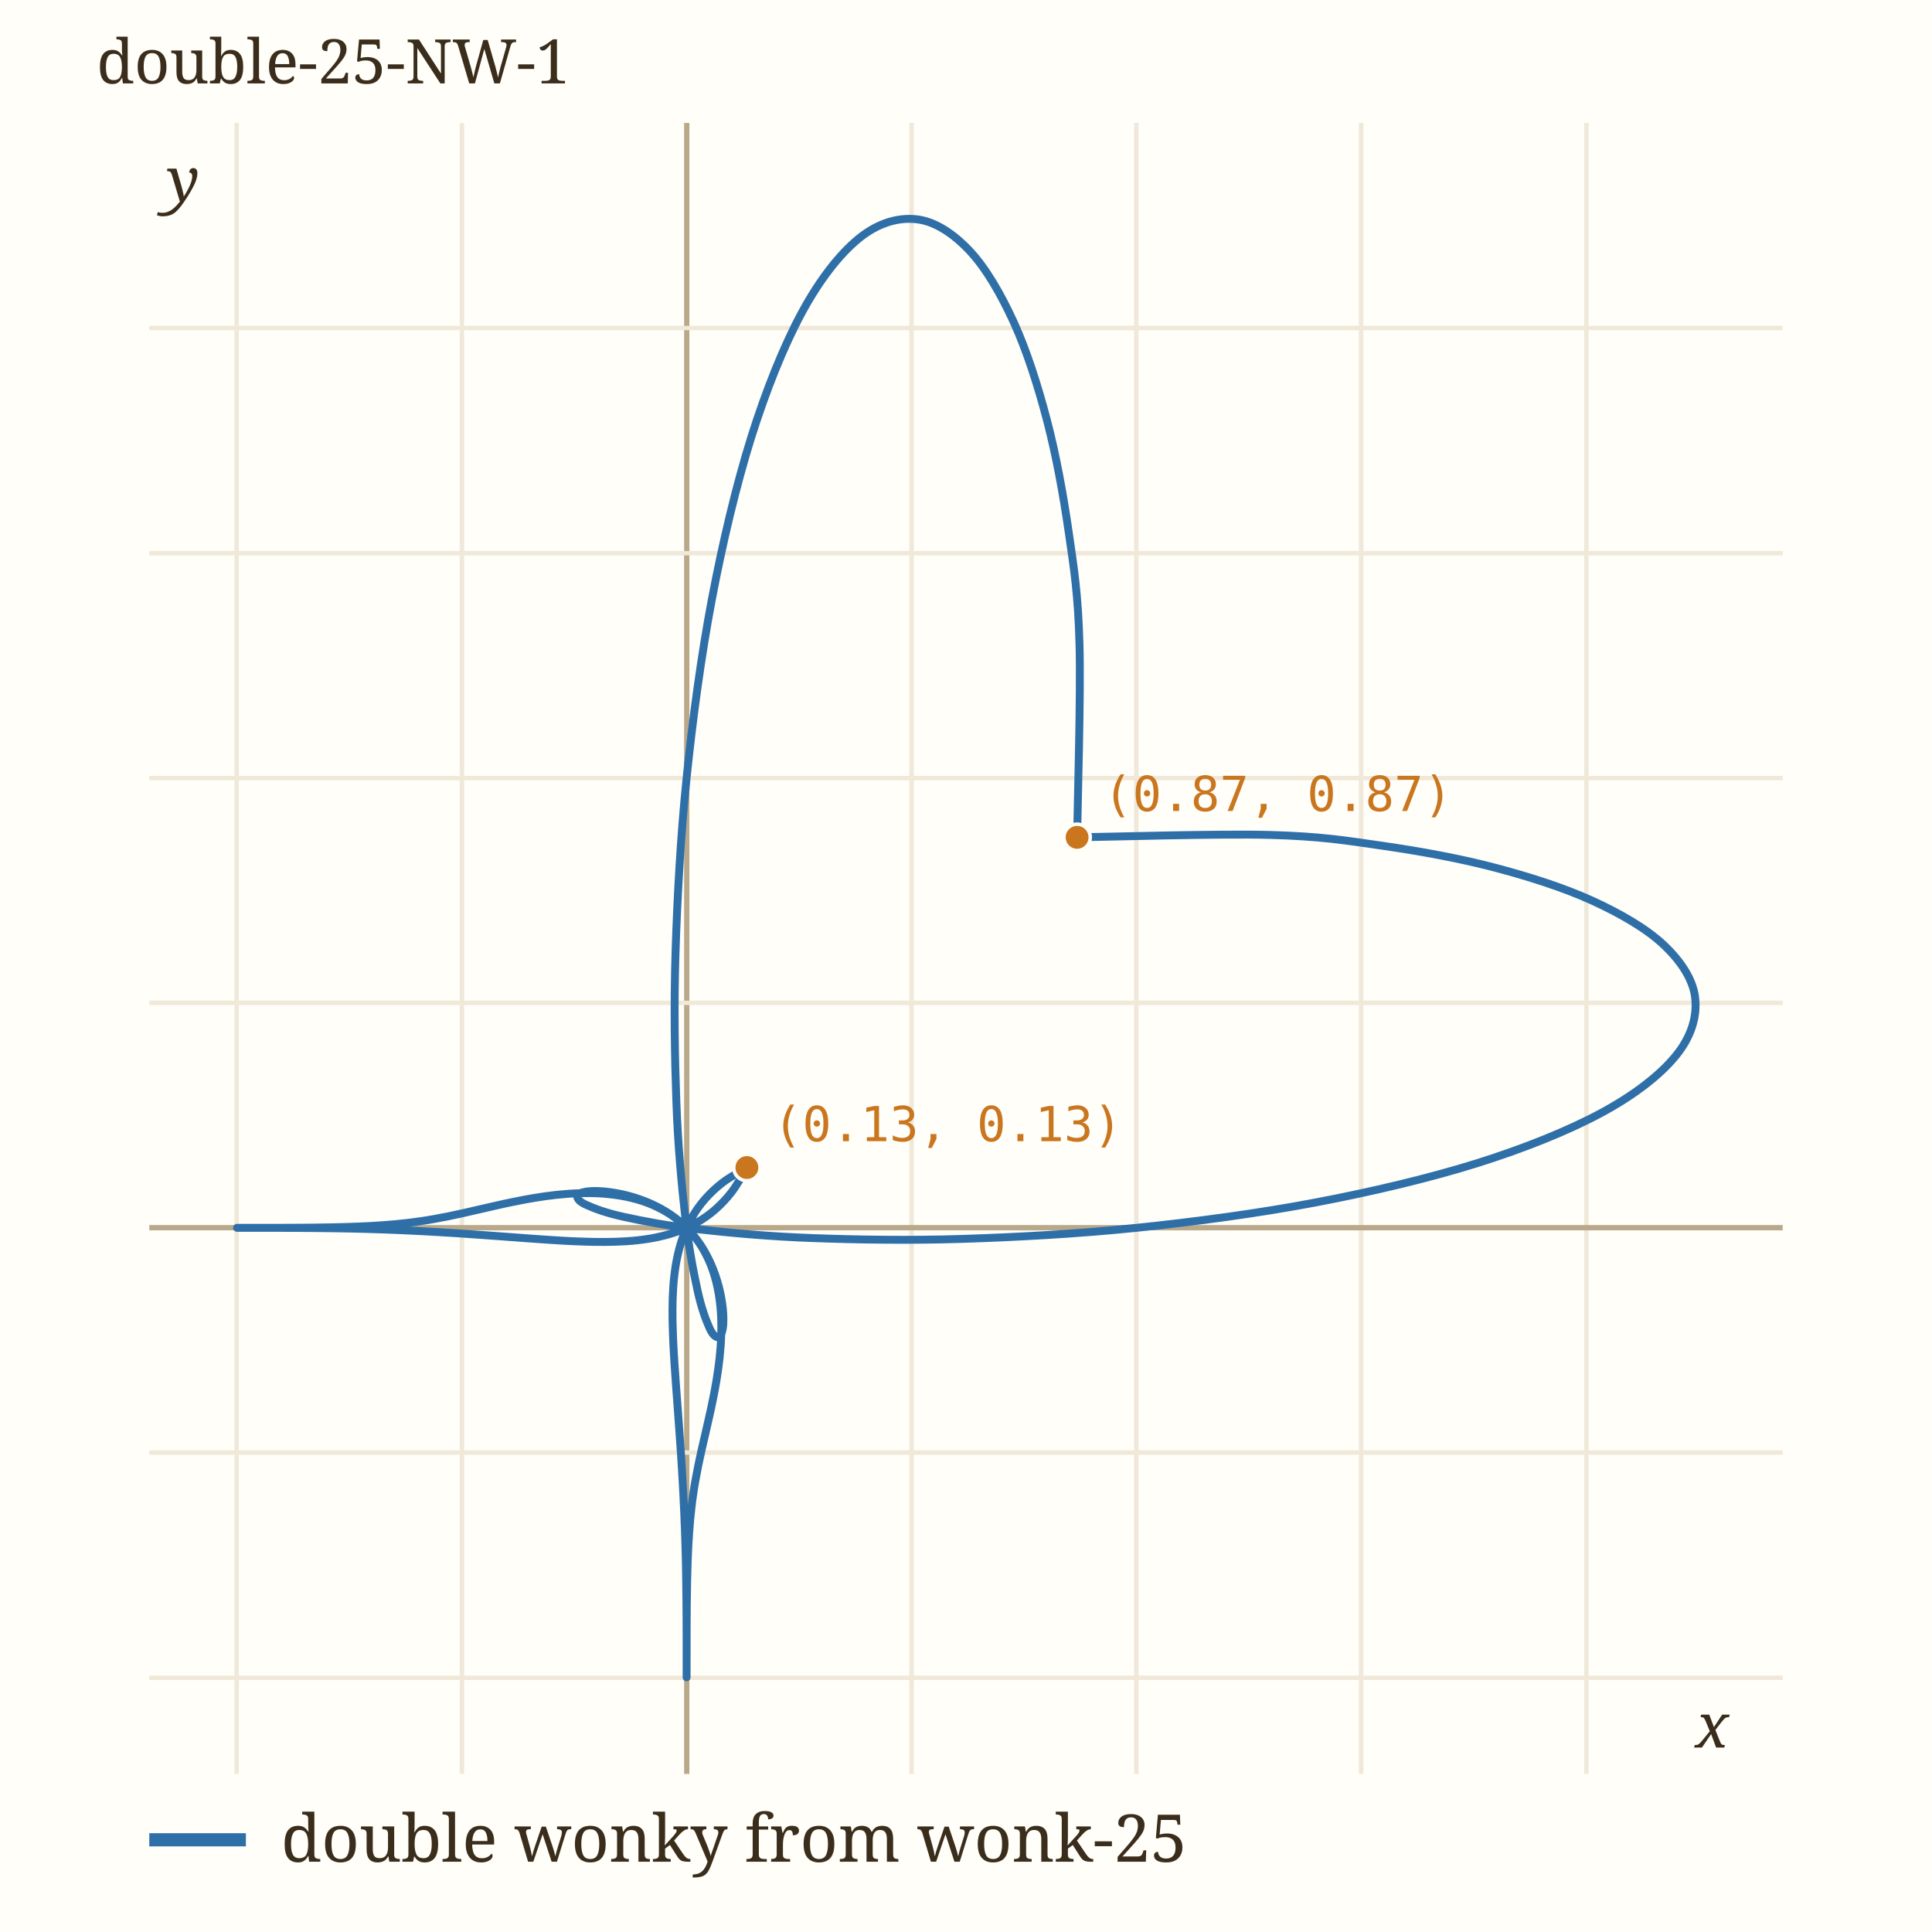
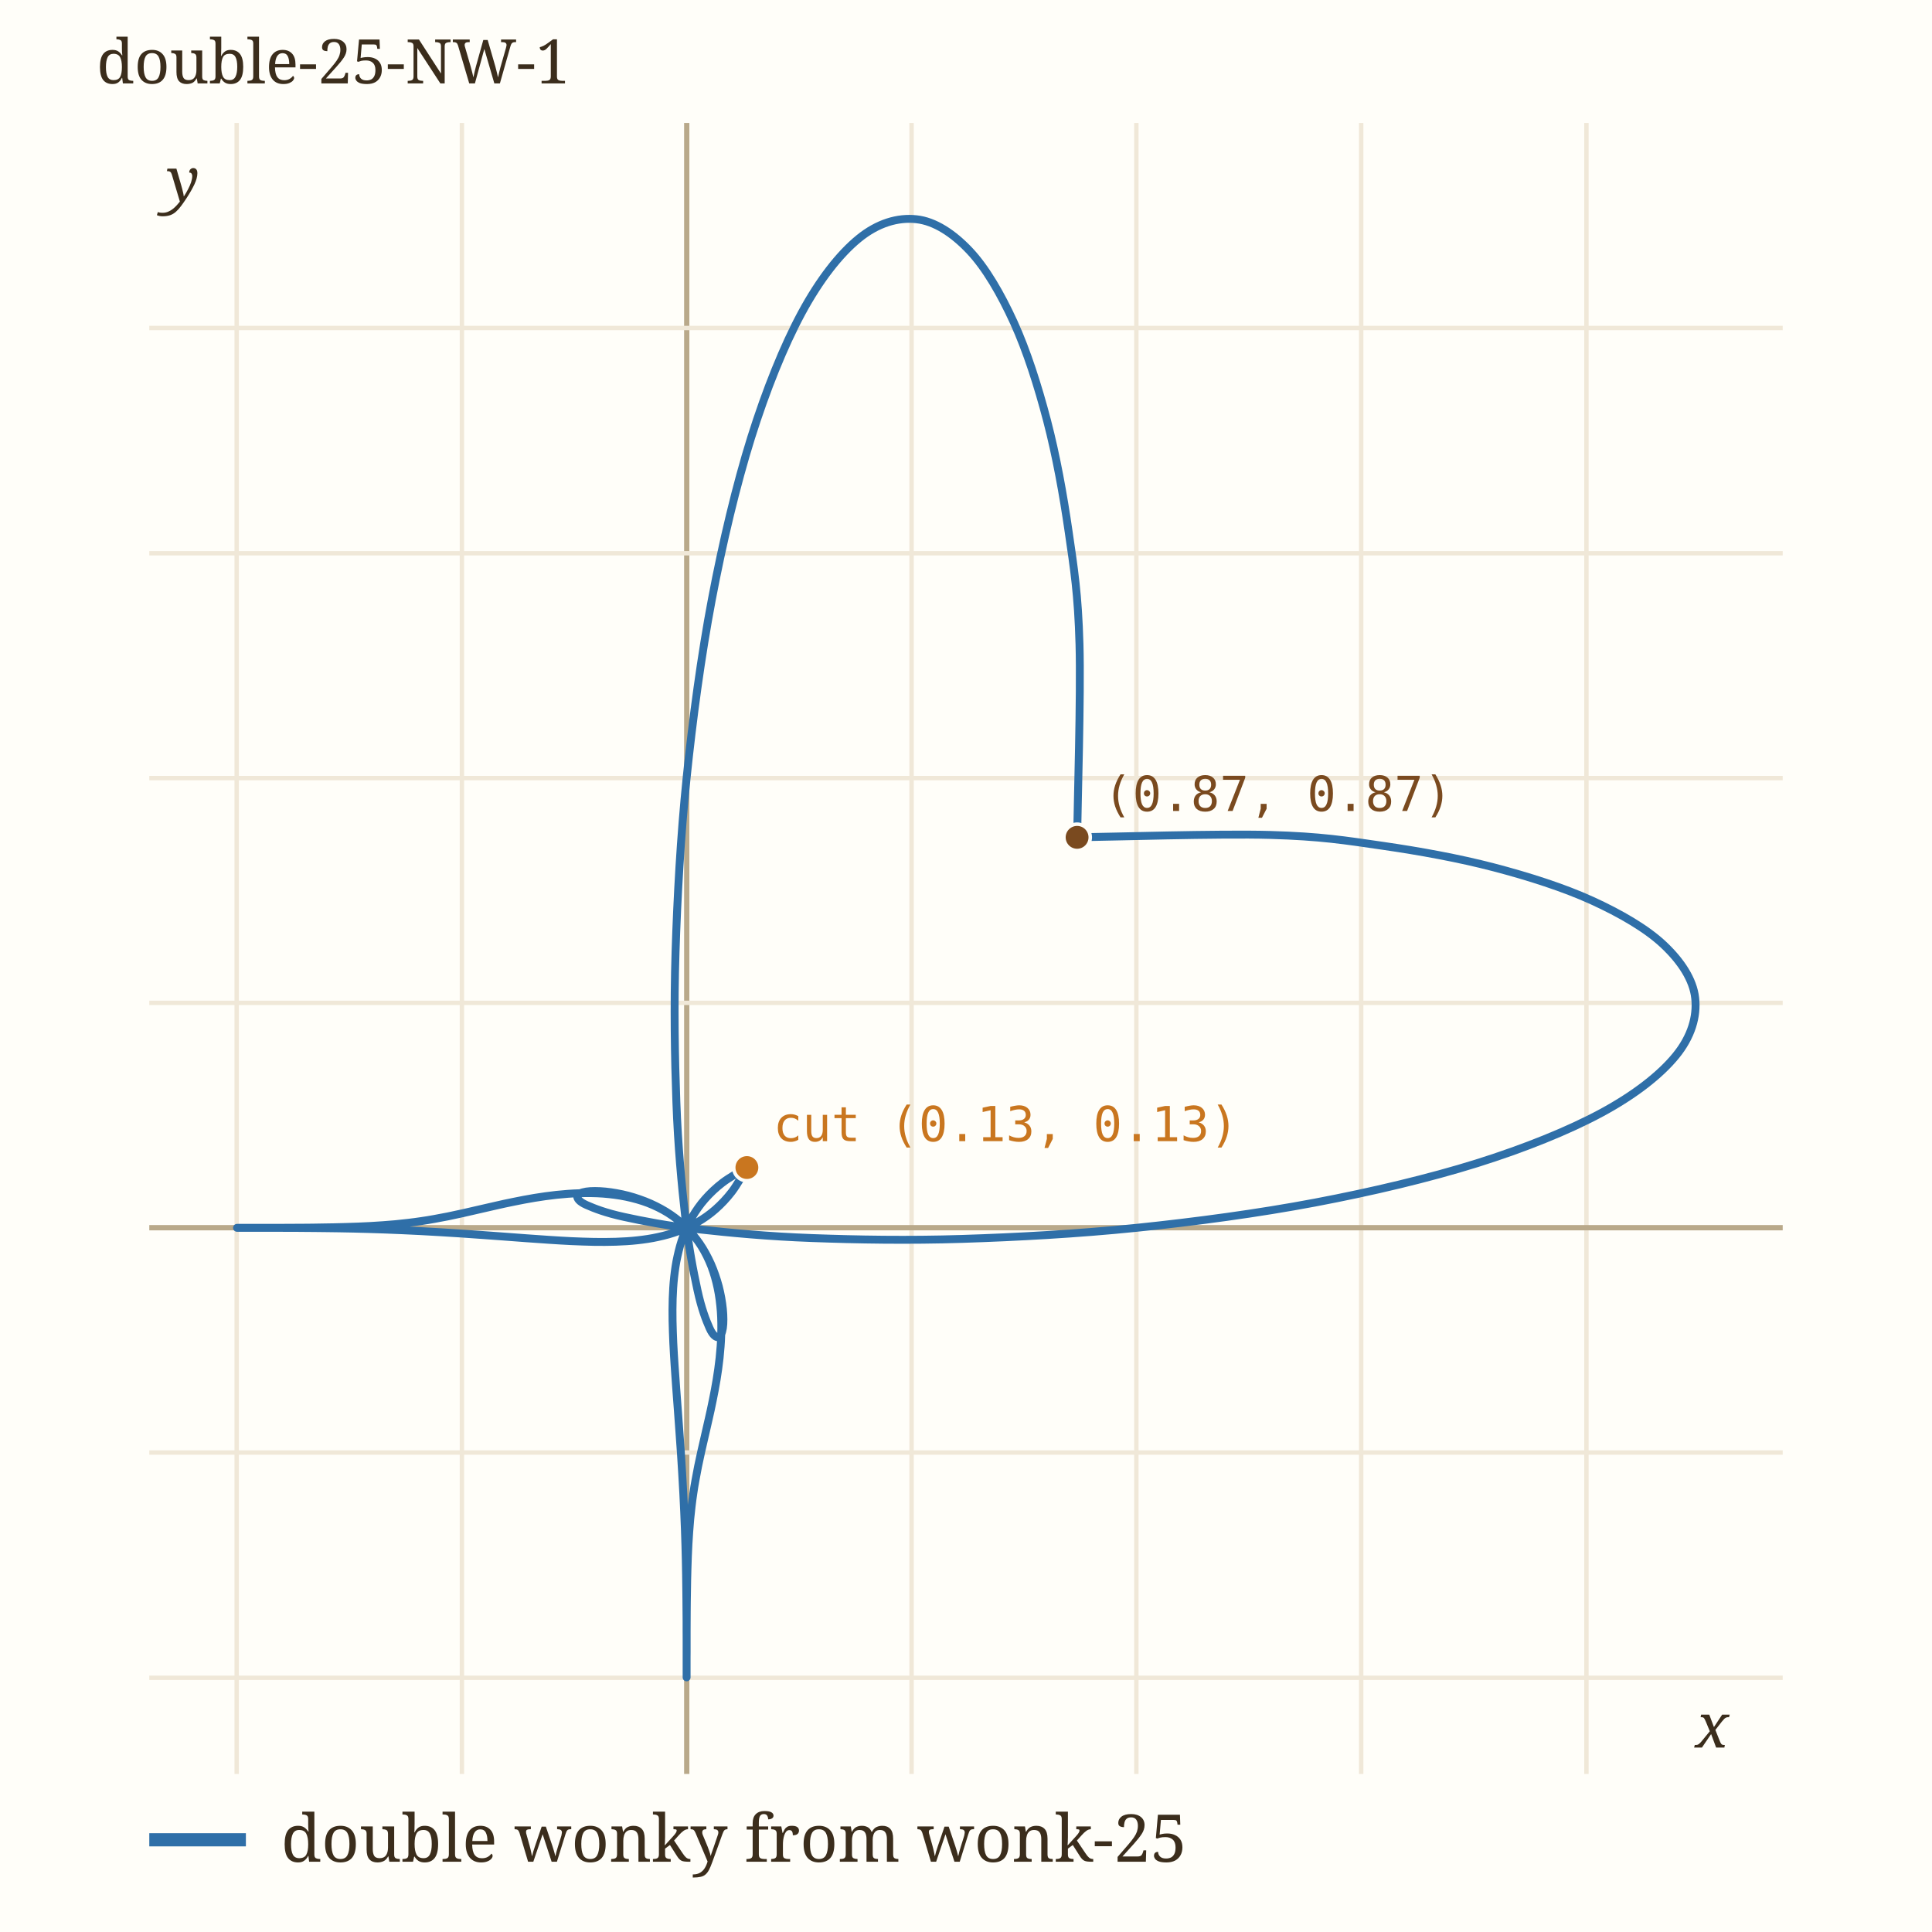
<svg xmlns="http://www.w3.org/2000/svg" viewBox="0 0 440 440" width="440" height="440" role="img" aria-label="double-25-NW-1" data-panel="double-25-NW-1">
  <rect x="0" y="0" width="440" height="440" fill="#fffef9" />
  <clipPath id="clip-double-25-NW-1">
    <rect x="34" y="28" width="372" height="376" />
  </clipPath>
  <g clip-path="url(#clip-double-25-NW-1)">
    <line x1="53.9" x2="53.9" y1="28" y2="404" stroke="#f0e8d8" stroke-width="1" />
    <text x="53.9" y="418.0" font-family="ui-monospace, Menlo, monospace" font-size="11" fill="#9c8a6a" text-anchor="middle">-1</text>
    <line x1="105.2" x2="105.2" y1="28" y2="404" stroke="#f0e8d8" stroke-width="1" />
    <text x="105.2" y="418.0" font-family="ui-monospace, Menlo, monospace" font-size="11" fill="#9c8a6a" text-anchor="middle">-0.5</text>
    <line x1="156.4" x2="156.4" y1="28" y2="404" stroke="#b9a98a" stroke-width="1.2" />
    <line x1="207.6" x2="207.6" y1="28" y2="404" stroke="#f0e8d8" stroke-width="1" />
    <text x="207.6" y="418.0" font-family="ui-monospace, Menlo, monospace" font-size="11" fill="#9c8a6a" text-anchor="middle">0.5</text>
    <line x1="258.8" x2="258.8" y1="28" y2="404" stroke="#f0e8d8" stroke-width="1" />
    <text x="258.8" y="418.0" font-family="ui-monospace, Menlo, monospace" font-size="11" fill="#9c8a6a" text-anchor="middle">1</text>
    <line x1="310.0" x2="310.0" y1="28" y2="404" stroke="#f0e8d8" stroke-width="1" />
    <text x="310.0" y="418.0" font-family="ui-monospace, Menlo, monospace" font-size="11" fill="#9c8a6a" text-anchor="middle">1.5</text>
    <line x1="361.3" x2="361.3" y1="28" y2="404" stroke="#f0e8d8" stroke-width="1" />
    <text x="361.3" y="418.0" font-family="ui-monospace, Menlo, monospace" font-size="11" fill="#9c8a6a" text-anchor="middle">2</text>
    <line x1="34" x2="406" y1="382.1" y2="382.1" stroke="#f0e8d8" stroke-width="1" />
    <text x="28.0" y="386.1" font-family="ui-monospace, Menlo, monospace" font-size="11" fill="#9c8a6a" text-anchor="end">-1</text>
    <line x1="34" x2="406" y1="330.8" y2="330.8" stroke="#f0e8d8" stroke-width="1" />
    <text x="28.0" y="334.8" font-family="ui-monospace, Menlo, monospace" font-size="11" fill="#9c8a6a" text-anchor="end">-0.5</text>
    <line x1="34" x2="406" y1="279.6" y2="279.6" stroke="#b9a98a" stroke-width="1.2" />
    <line x1="34" x2="406" y1="228.4" y2="228.4" stroke="#f0e8d8" stroke-width="1" />
    <text x="28.0" y="232.4" font-family="ui-monospace, Menlo, monospace" font-size="11" fill="#9c8a6a" text-anchor="end">0.5</text>
    <line x1="34" x2="406" y1="177.2" y2="177.2" stroke="#f0e8d8" stroke-width="1" />
    <text x="28.0" y="181.2" font-family="ui-monospace, Menlo, monospace" font-size="11" fill="#9c8a6a" text-anchor="end">1</text>
    <line x1="34" x2="406" y1="126.0" y2="126.0" stroke="#f0e8d8" stroke-width="1" />
    <text x="28.0" y="130.0" font-family="ui-monospace, Menlo, monospace" font-size="11" fill="#9c8a6a" text-anchor="end">1.5</text>
    <line x1="34" x2="406" y1="74.7" y2="74.7" stroke="#f0e8d8" stroke-width="1" />
    <text x="28.0" y="78.7" font-family="ui-monospace, Menlo, monospace" font-size="11" fill="#9c8a6a" text-anchor="end">2</text>
    <path d="M245.31,190.69 C245.40,183.37 246.17,158.37 245.85,146.78 C245.53,135.18 244.61,129.62 243.38,121.12 C242.15,112.62 240.54,103.75 238.46,95.79 C236.38,87.84 233.83,79.86 230.89,73.41 C227.94,66.95 224.49,60.99 220.79,57.08 C217.09,53.17 212.90,50.38 208.69,49.93 C204.49,49.47 199.90,50.79 195.55,54.35 C191.19,57.91 186.65,63.72 182.57,71.27 C178.50,78.82 174.48,88.80 171.07,99.66 C167.67,110.53 164.58,123.55 162.13,136.47 C159.68,149.39 157.75,163.79 156.37,177.18 C154.99,190.57 154.24,204.50 153.85,216.80 C153.46,229.10 153.67,240.97 154.04,251.00 C154.40,261.02 155.24,269.83 156.04,276.97 C156.84,284.12 157.93,289.61 158.85,293.85 C159.77,298.09 160.78,300.63 161.57,302.42 C162.36,304.20 163.08,304.55 163.59,304.56 C164.10,304.56 164.45,303.54 164.63,302.47 C164.80,301.39 164.79,299.71 164.63,298.12 C164.47,296.53 164.14,294.66 163.69,292.94 C163.23,291.23 162.62,289.45 161.90,287.82 C161.17,286.20 160.32,284.63 159.35,283.22 C158.38,281.80 157.28,280.49 156.08,279.33 C154.88,278.17 153.55,277.14 152.14,276.25 C150.73,275.37 149.19,274.62 147.61,274.00 C146.02,273.39 144.32,272.92 142.61,272.56 C140.90,272.20 139.11,271.98 137.33,271.84 C135.56,271.71 133.74,271.70 131.97,271.75 C130.20,271.79 128.43,271.95 126.72,272.12 C125.01,272.30 123.33,272.55 121.72,272.81 C120.11,273.07 118.56,273.38 117.07,273.68 C115.59,273.97 114.17,274.29 112.81,274.60 C111.45,274.90 110.16,275.21 108.92,275.49 C107.67,275.78 106.49,276.05 105.35,276.31 C104.20,276.56 103.10,276.80 102.03,277.02 C100.95,277.23 99.92,277.43 98.90,277.61 C97.87,277.80 96.88,277.96 95.89,278.10 C94.89,278.25 93.92,278.38 92.95,278.49 C91.98,278.61 91.02,278.71 90.06,278.80 C89.10,278.89 88.14,278.96 87.19,279.03 C86.24,279.10 85.29,279.16 84.36,279.21 C83.42,279.26 82.48,279.30 81.56,279.34 C80.64,279.38 79.72,279.41 78.82,279.43 C77.92,279.46 77.03,279.48 76.16,279.50 C75.28,279.52 74.43,279.53 73.59,279.54 C72.76,279.56 71.94,279.57 71.15,279.58 C70.36,279.58 69.58,279.59 68.84,279.60 C68.10,279.60 67.38,279.61 66.69,279.61 C65.99,279.61 65.33,279.61 64.69,279.62 C64.06,279.62 63.45,279.62 62.87,279.62 C62.30,279.62 61.75,279.62 61.23,279.62 C60.71,279.62 60.22,279.62 59.76,279.62 C59.30,279.62 58.87,279.63 58.47,279.63 C58.07,279.63 57.70,279.63 57.35,279.63 C57.01,279.63 56.69,279.63 56.40,279.63 C56.11,279.63 55.85,279.63 55.62,279.63 C55.38,279.63 55.17,279.63 54.99,279.63 C54.81,279.63 54.65,279.63 54.51,279.63 C54.38,279.63 54.27,279.63 54.18,279.63 C54.10,279.63 54.03,279.63 53.99,279.63 C53.95,279.63 53.93,279.63 53.93,279.63 C53.93,279.63 53.98,279.63 53.99,279.63 C54.00,279.63 53.96,279.63 53.99,279.63 C54.02,279.63 54.10,279.63 54.18,279.63 C54.27,279.63 54.38,279.63 54.51,279.63 C54.65,279.63 54.81,279.63 54.99,279.63 C55.17,279.63 55.38,279.63 55.62,279.63 C55.85,279.63 56.11,279.63 56.40,279.63 C56.69,279.63 57.01,279.63 57.35,279.63 C57.70,279.63 58.07,279.63 58.48,279.63 C58.88,279.63 59.31,279.63 59.77,279.63 C60.24,279.63 60.73,279.63 61.26,279.63 C61.78,279.63 62.34,279.63 62.93,279.63 C63.52,279.63 64.14,279.63 64.80,279.64 C65.45,279.64 66.14,279.64 66.87,279.64 C67.59,279.65 68.35,279.65 69.14,279.66 C69.94,279.66 70.77,279.67 71.64,279.68 C72.51,279.68 73.42,279.69 74.36,279.71 C75.31,279.72 76.30,279.73 77.32,279.75 C78.35,279.77 79.42,279.79 80.52,279.81 C81.63,279.84 82.78,279.87 83.98,279.90 C85.17,279.94 86.41,279.98 87.68,280.02 C88.96,280.07 90.28,280.12 91.64,280.18 C93.00,280.24 94.41,280.31 95.85,280.38 C97.29,280.45 98.78,280.54 100.29,280.63 C101.81,280.72 103.37,280.82 104.95,280.92 C106.53,281.02 108.15,281.14 109.79,281.26 C111.42,281.37 113.09,281.50 114.77,281.62 C116.45,281.75 118.15,281.88 119.85,282.00 C121.55,282.12 123.27,282.25 124.99,282.36 C126.70,282.47 128.42,282.58 130.13,282.66 C131.83,282.73 133.54,282.80 135.23,282.83 C136.91,282.85 138.59,282.86 140.25,282.80 C141.90,282.74 143.54,282.65 145.15,282.47 C146.76,282.29 148.35,282.06 149.90,281.71 C151.46,281.37 152.99,280.96 154.48,280.40 C155.97,279.84 157.44,279.18 158.85,278.35 C160.26,277.52 161.64,276.57 162.94,275.42 C164.24,274.27 165.50,272.95 166.66,271.44 C167.81,269.94 169.29,267.30 169.86,266.37 C170.43,265.45 170.13,265.94 170.10,265.90 C170.06,265.87 170.55,265.57 169.63,266.14 C168.70,266.71 166.06,268.19 164.56,269.34 C163.05,270.50 161.73,271.76 160.58,273.06 C159.43,274.36 158.48,275.74 157.65,277.15 C156.82,278.56 156.16,280.03 155.60,281.52 C155.04,283.01 154.63,284.54 154.29,286.10 C153.94,287.65 153.71,289.24 153.53,290.85 C153.35,292.46 153.26,294.10 153.20,295.75 C153.14,297.41 153.15,299.09 153.17,300.77 C153.20,302.46 153.27,304.17 153.34,305.87 C153.42,307.58 153.53,309.30 153.64,311.01 C153.75,312.73 153.88,314.45 154.00,316.15 C154.12,317.85 154.25,319.55 154.38,321.23 C154.50,322.91 154.63,324.58 154.74,326.21 C154.86,327.85 154.98,329.47 155.08,331.05 C155.18,332.63 155.28,334.19 155.37,335.71 C155.46,337.22 155.55,338.71 155.62,340.15 C155.69,341.59 155.76,343.00 155.82,344.36 C155.88,345.72 155.93,347.04 155.98,348.32 C156.02,349.59 156.06,350.83 156.10,352.02 C156.13,353.22 156.16,354.37 156.19,355.48 C156.21,356.58 156.23,357.65 156.25,358.68 C156.27,359.70 156.28,360.69 156.29,361.64 C156.31,362.58 156.32,363.49 156.32,364.36 C156.33,365.23 156.34,366.06 156.34,366.86 C156.35,367.65 156.35,368.41 156.36,369.13 C156.36,369.86 156.36,370.55 156.36,371.20 C156.37,371.86 156.37,372.48 156.37,373.07 C156.37,373.66 156.37,374.22 156.37,374.74 C156.37,375.27 156.37,375.76 156.37,376.23 C156.37,376.69 156.37,377.12 156.37,377.52 C156.37,377.93 156.37,378.30 156.37,378.65 C156.37,378.99 156.37,379.31 156.37,379.60 C156.37,379.89 156.37,380.15 156.37,380.38 C156.37,380.62 156.37,380.83 156.37,381.01 C156.37,381.19 156.37,381.35 156.37,381.49 C156.37,381.62 156.37,381.73 156.37,381.82 C156.37,381.90 156.37,381.98 156.37,382.01 C156.37,382.04 156.37,382.00 156.37,382.01 C156.37,382.02 156.37,382.07 156.37,382.07 C156.37,382.07 156.37,382.05 156.37,382.01 C156.37,381.97 156.37,381.90 156.37,381.82 C156.37,381.73 156.37,381.62 156.37,381.49 C156.37,381.35 156.37,381.19 156.37,381.01 C156.37,380.83 156.37,380.62 156.37,380.38 C156.37,380.15 156.37,379.89 156.37,379.60 C156.37,379.31 156.37,378.99 156.37,378.65 C156.37,378.30 156.37,377.93 156.37,377.53 C156.37,377.13 156.38,376.70 156.38,376.24 C156.38,375.78 156.38,375.29 156.38,374.77 C156.38,374.25 156.38,373.70 156.38,373.13 C156.38,372.55 156.38,371.94 156.38,371.31 C156.39,370.67 156.39,370.01 156.39,369.31 C156.39,368.62 156.40,367.90 156.40,367.16 C156.41,366.42 156.42,365.64 156.42,364.85 C156.43,364.06 156.44,363.24 156.46,362.41 C156.47,361.57 156.48,360.72 156.50,359.84 C156.52,358.97 156.54,358.08 156.57,357.18 C156.59,356.28 156.62,355.36 156.66,354.44 C156.70,353.52 156.74,352.58 156.79,351.64 C156.84,350.71 156.90,349.76 156.97,348.81 C157.04,347.86 157.11,346.90 157.20,345.94 C157.29,344.98 157.39,344.02 157.51,343.05 C157.62,342.08 157.75,341.11 157.90,340.11 C158.04,339.12 158.20,338.13 158.39,337.10 C158.57,336.08 158.77,335.05 158.98,333.97 C159.20,332.90 159.44,331.80 159.69,330.65 C159.95,329.51 160.22,328.33 160.51,327.08 C160.79,325.84 161.10,324.55 161.40,323.19 C161.71,321.83 162.03,320.41 162.32,318.93 C162.62,317.44 162.93,315.89 163.19,314.28 C163.45,312.67 163.70,310.99 163.88,309.28 C164.05,307.57 164.21,305.80 164.25,304.03 C164.30,302.26 164.29,300.44 164.16,298.67 C164.02,296.89 163.80,295.10 163.44,293.39 C163.08,291.68 162.61,289.98 162.00,288.39 C161.38,286.81 160.63,285.27 159.75,283.86 C158.86,282.45 157.83,281.12 156.67,279.92 C155.51,278.72 154.20,277.62 152.78,276.65 C151.37,275.68 149.80,274.83 148.18,274.10 C146.55,273.38 144.77,272.77 143.06,272.31 C141.34,271.86 139.47,271.53 137.88,271.37 C136.29,271.21 134.61,271.20 133.53,271.37 C132.46,271.55 131.44,271.90 131.44,272.41 C131.45,272.92 131.80,273.64 133.58,274.43 C135.37,275.22 137.91,276.23 142.15,277.15 C146.39,278.07 151.88,279.16 159.03,279.96 C166.17,280.76 174.98,281.60 185.00,281.96 C195.03,282.33 206.90,282.54 219.20,282.15 C231.50,281.76 245.43,281.01 258.82,279.63 C272.21,278.25 286.61,276.32 299.53,273.87 C312.45,271.42 325.47,268.33 336.34,264.93 C347.20,261.52 357.18,257.50 364.73,253.43 C372.28,249.35 378.09,244.81 381.65,240.45 C385.21,236.10 386.53,231.51 386.07,227.31 C385.62,223.10 382.83,218.91 378.92,215.21 C375.01,211.51 369.05,208.06 362.59,205.11 C356.14,202.17 348.16,199.62 340.21,197.54 C332.25,195.46 323.38,193.85 314.88,192.62 C306.38,191.39 300.82,190.47 289.22,190.15 C277.63,189.83 252.63,190.60 245.31,190.69" fill="none" stroke="#2f6fa8" stroke-width="1.8" stroke-linecap="round" data-path="double-25-NW-1" />
    <circle cx="170.1" cy="265.9" r="3" fill="#c9761f" stroke="#fffef9" stroke-width="0.8" />
-     <text x="176.1" y="259.9" font-family="ui-monospace, Menlo, monospace" font-size="11" fill="#c9761f">(0.13, 0.13)</text>
-     <circle cx="245.3" cy="190.7" r="3" fill="#c9761f" stroke="#fffef9" stroke-width="0.8" />
-     <text x="251.3" y="184.7" font-family="ui-monospace, Menlo, monospace" font-size="11" fill="#c9761f">(0.87, 0.87)</text>
+     <text x="176.1" y="259.9" font-family="ui-monospace, Menlo, monospace" font-size="11" fill="#c9761f">cut (0.13, 0.13)</text>
+     <circle cx="245.3" cy="190.7" r="3" fill="#7a4a1f" stroke="#fffef9" stroke-width="0.8" />
+     <text x="251.3" y="184.7" font-family="ui-monospace, Menlo, monospace" font-size="11" fill="#7a4a1f">(0.87, 0.87)</text>
  </g>
  <text x="386.1" y="398.0" font-family="Georgia, serif" font-size="14" font-style="italic" fill="#3b2d1c">x</text>
  <text x="38.0" y="45.9" font-family="Georgia, serif" font-size="14" font-style="italic" fill="#3b2d1c">y</text>
  <text x="22" y="19" font-family="Georgia, serif" font-size="14" fill="#3b2d1c">double-25-NW-1</text>
  <line x1="34" x2="56" y1="419" y2="419" stroke="#2f6fa8" stroke-width="3" />
  <text x="64" y="424" font-family="Georgia, serif" font-size="15" fill="#3b2d1c">double wonky from wonk-25</text>
</svg>
